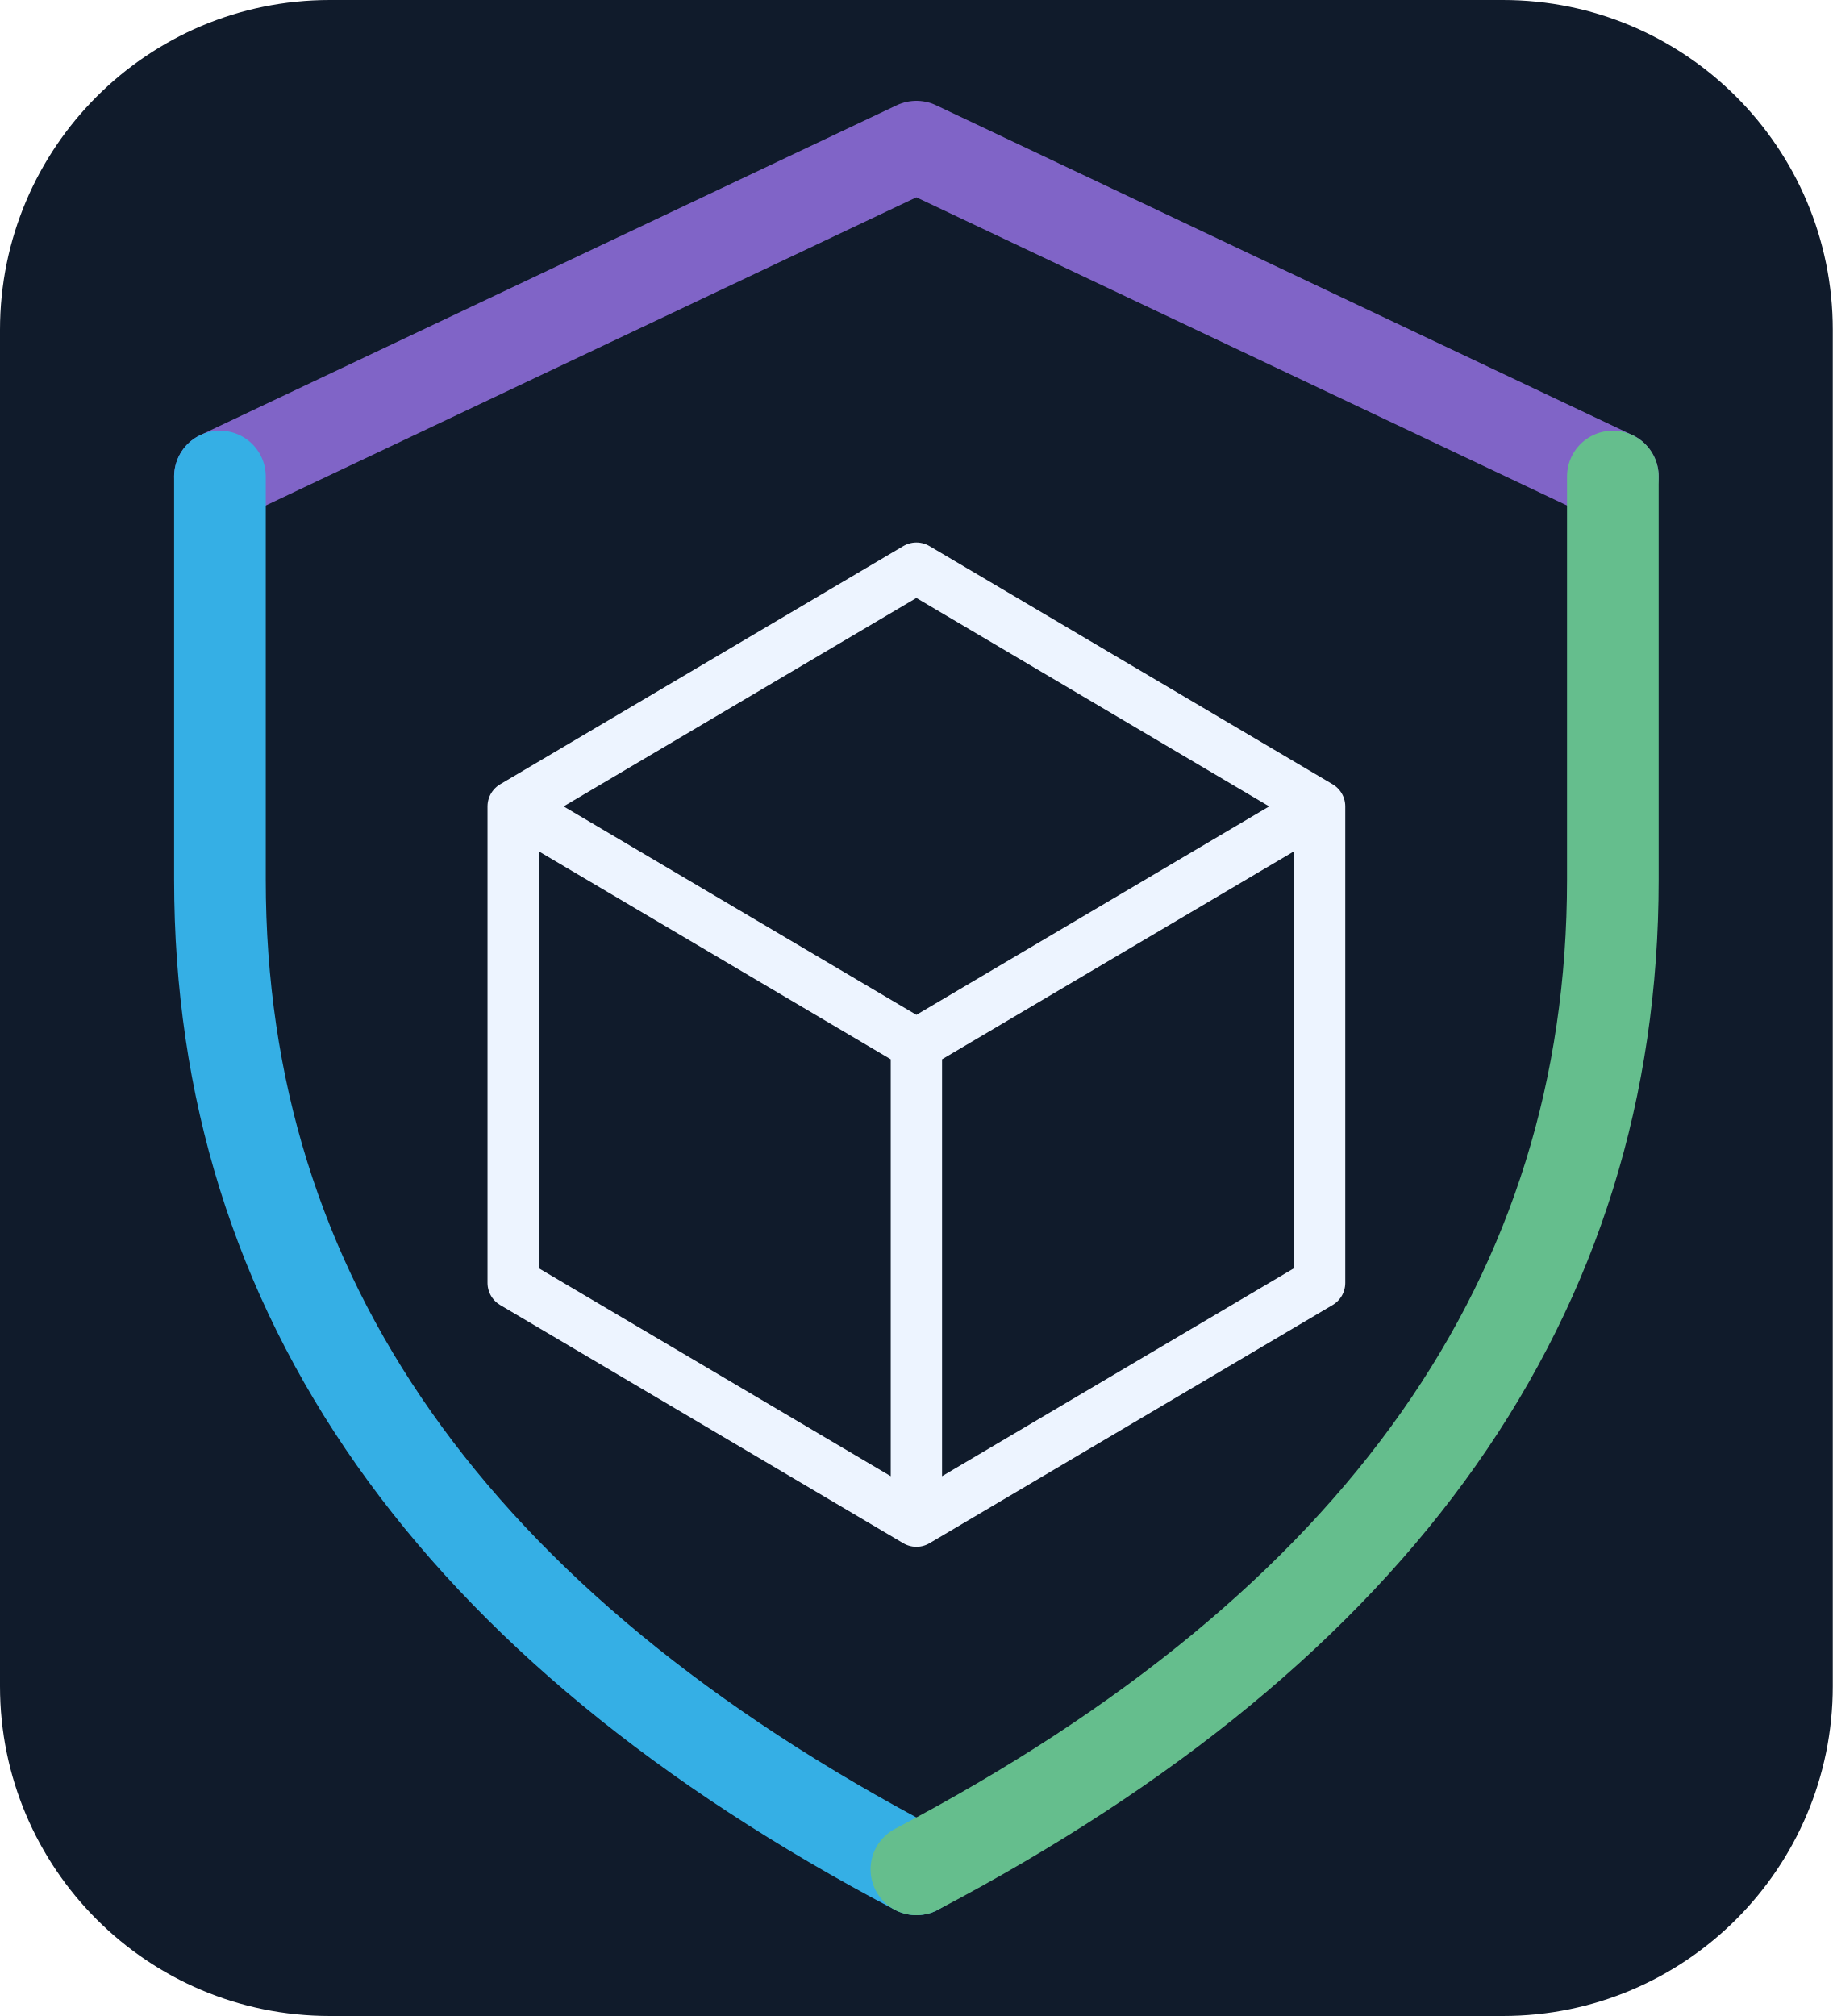
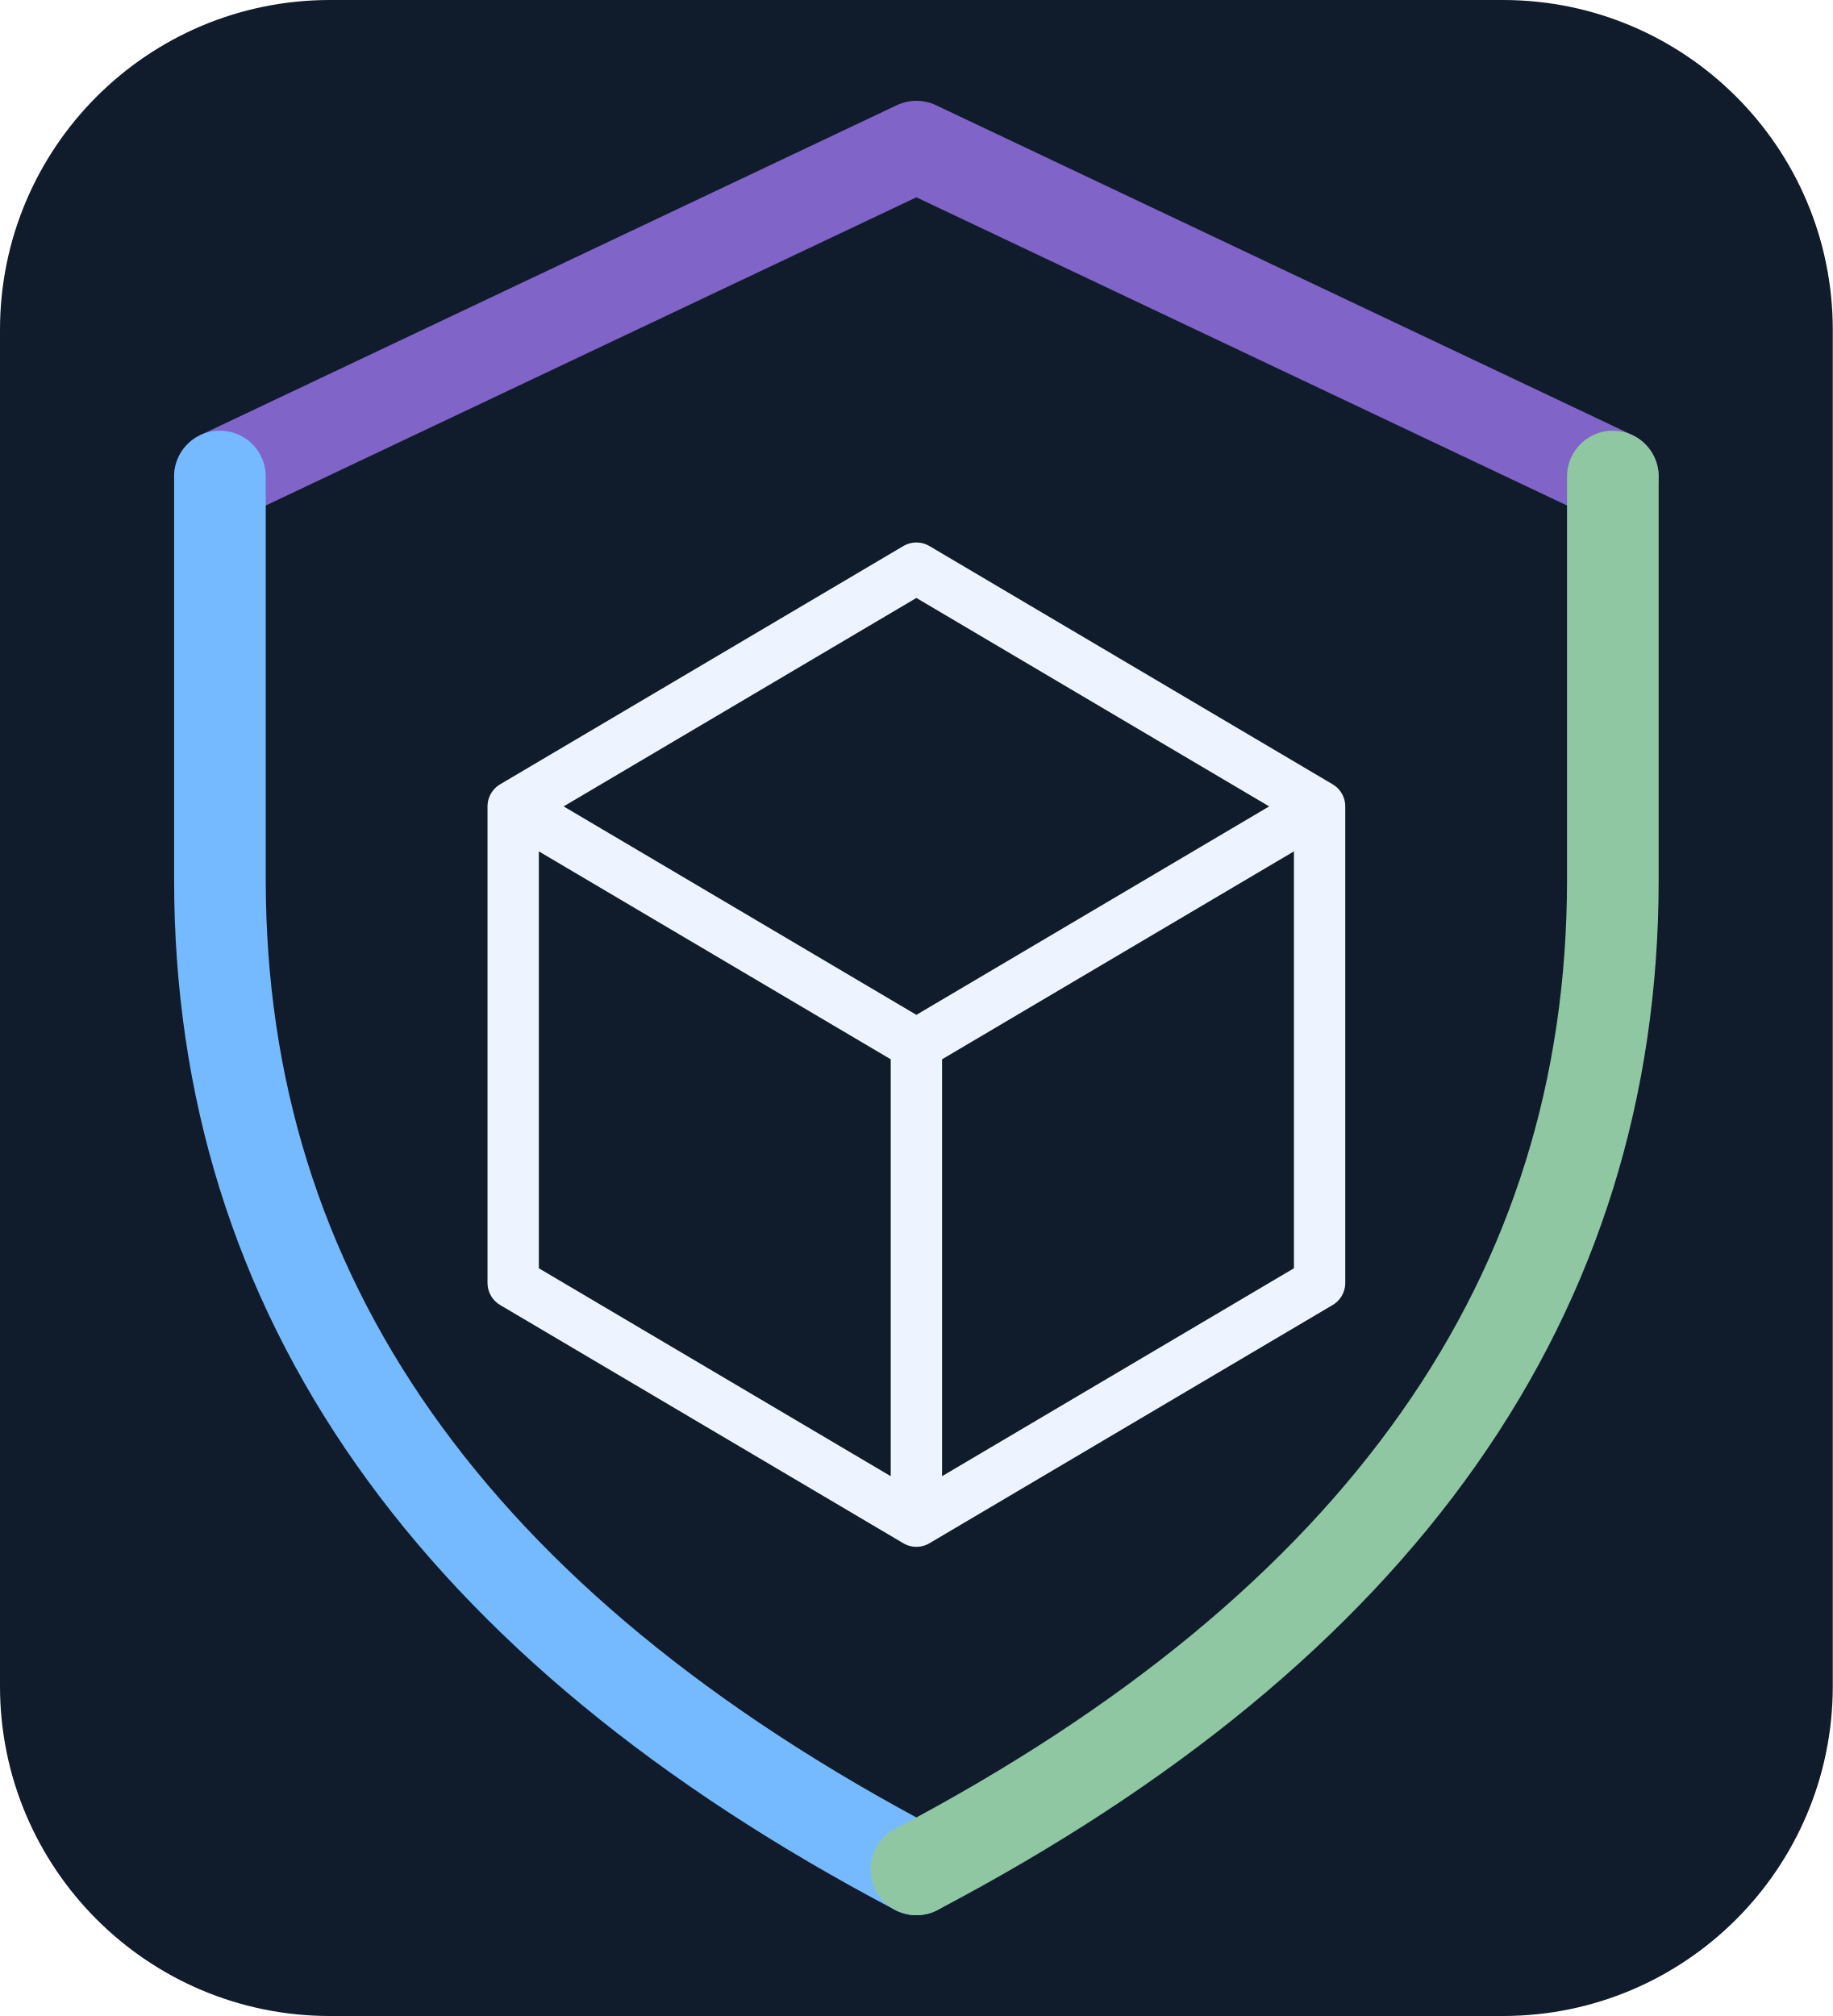
<svg xmlns="http://www.w3.org/2000/svg" viewBox="0 0 100 110" role="img" aria-label="K&amp;G Vision">
  <rect width="100" height="110" rx="18" fill="#101b2b" />
  <path d="M12 26L50 8L88 26" fill="none" stroke="#8064C7" stroke-width="5" stroke-linecap="round" stroke-linejoin="round" />
-   <path d="M12 26V48Q12 82 50 102" fill="none" stroke="#35AFE5" stroke-width="5" stroke-linecap="round" />
-   <path d="M88 26V48Q88 82 50 102" fill="none" stroke="#65BE8D" stroke-width="5" stroke-linecap="round" />
+   <path d="M12 26V48Q12 82 50 102" fill="none" stroke="#75BAFF" stroke-width="5" stroke-linecap="round" />
+   <path d="M88 26V48Q88 82 50 102" fill="none" stroke="#8FC7A3" stroke-width="5" stroke-linecap="round" />
  <path d="M50 31L72 44V70L50 83L28 70V44ZM28 44L50 57L72 44M50 57V83" fill="none" stroke="#edf4ff" stroke-width="2.8" stroke-linejoin="round" />
</svg>
